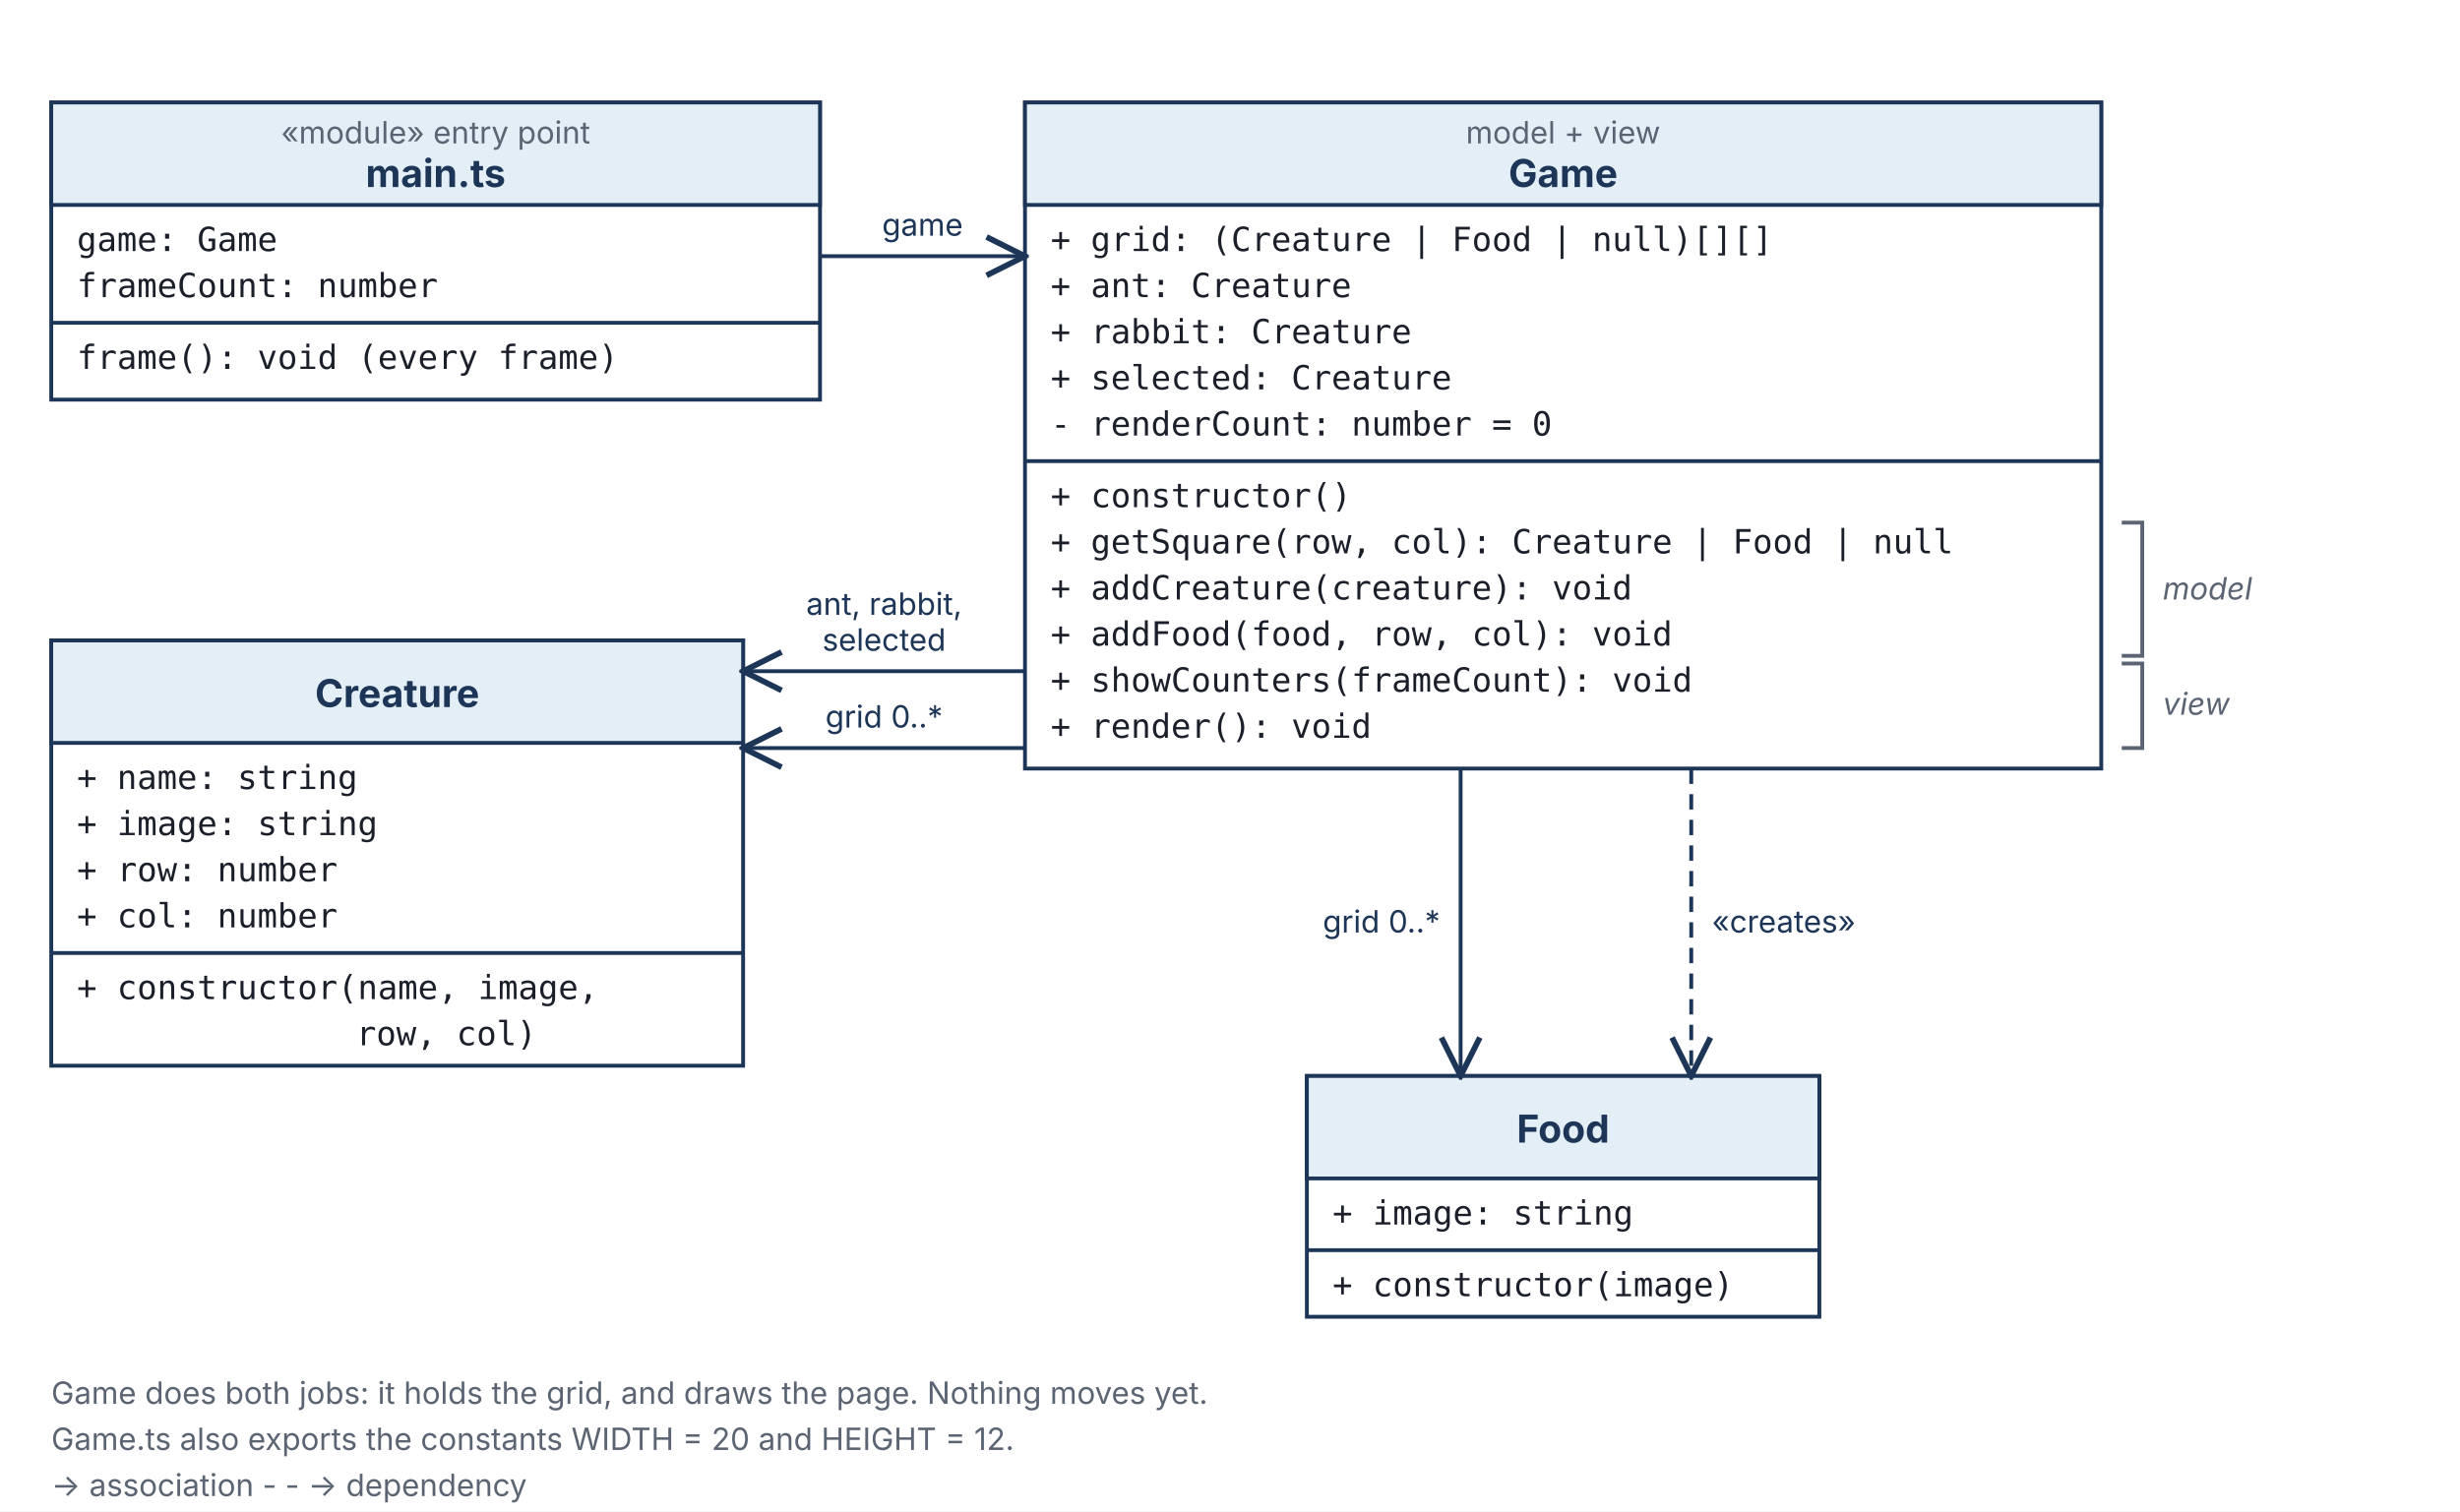
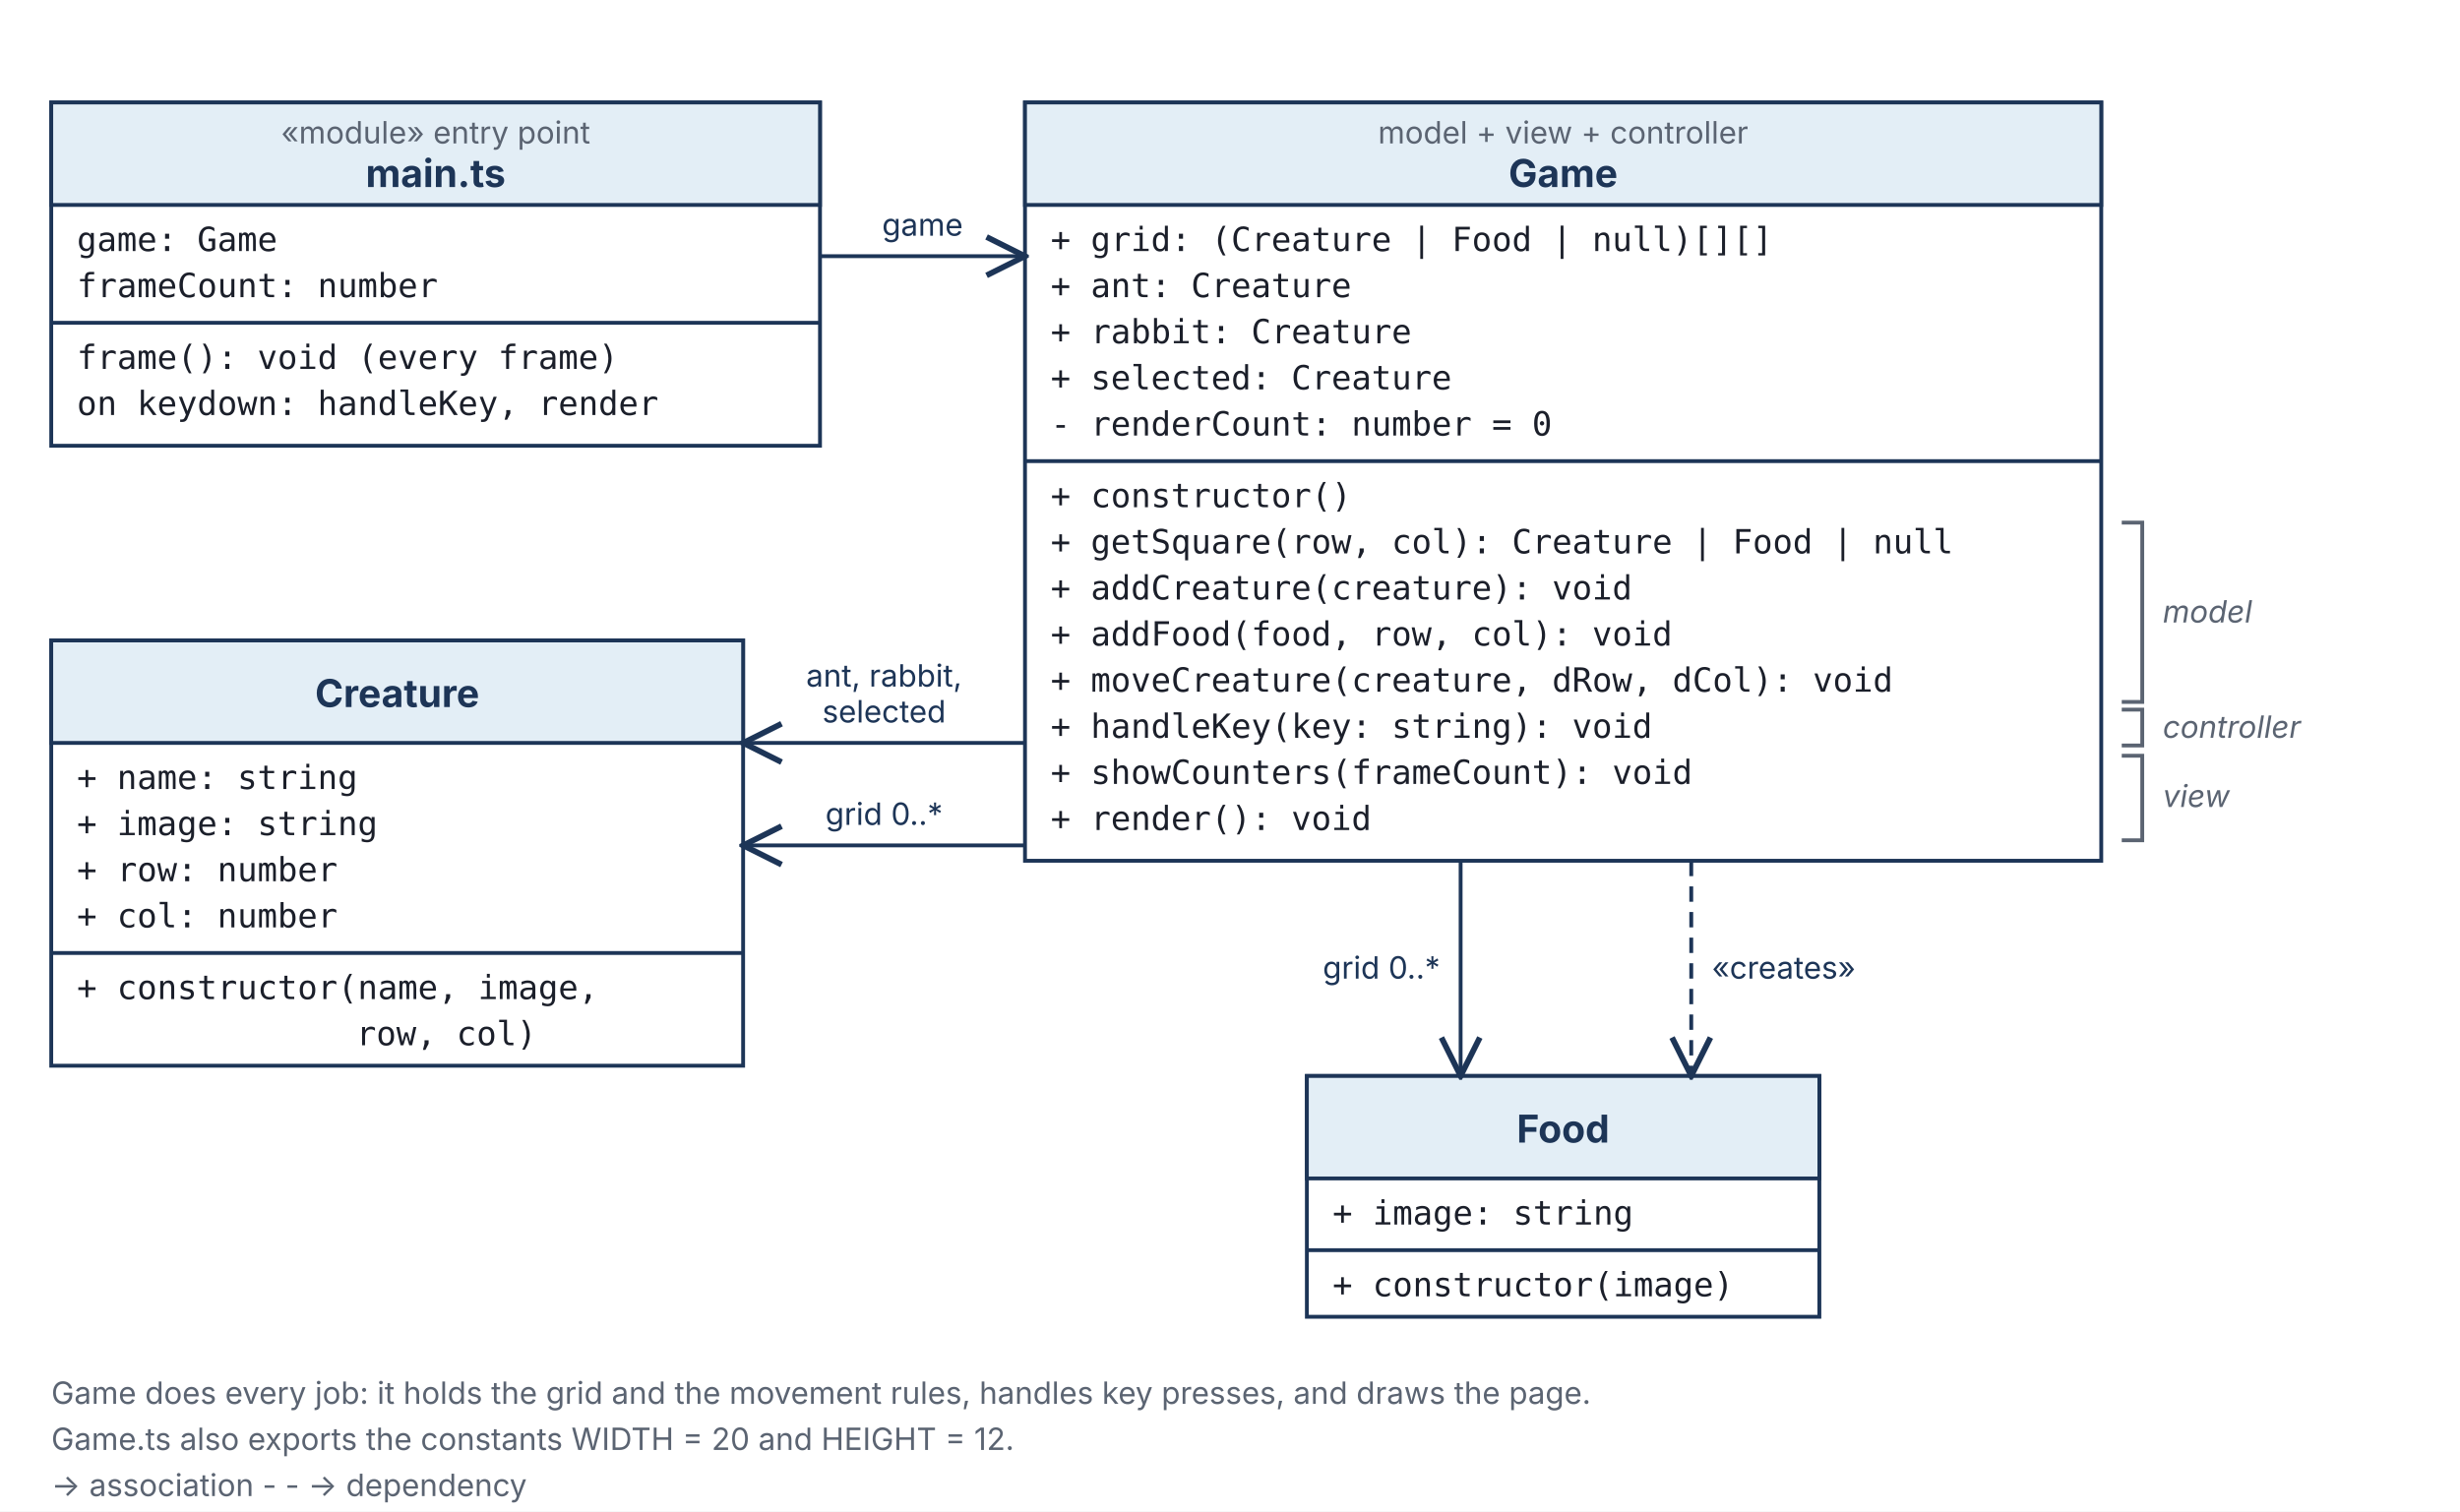
<svg xmlns="http://www.w3.org/2000/svg" viewBox="0 0 960 590" width="960" height="590" font-family="Menlo, Consolas, monospace" font-size="13">
  <defs>
    <marker id="arrow" viewBox="0 0 12 12" refX="11" refY="6" markerWidth="12" markerHeight="12" orient="auto-start-reverse">
      <path d="M1,1 L11,6 L1,11" fill="none" stroke="#1d3557" stroke-width="1.5" />
    </marker>
  </defs>
  <style>
    .box { fill: #ffffff; stroke: #1d3557; stroke-width: 1.5; }
    .head { fill: #e3eef6; stroke: #1d3557; stroke-width: 1.5; }
    .title { font-family: system-ui, -apple-system, "Segoe UI", sans-serif; font-weight: bold; font-size: 15px; fill: #1d3557; }
    .stereo { font-family: system-ui, -apple-system, "Segoe UI", sans-serif; font-size: 12px; fill: #5b6472; }
    .line { stroke: #1d3557; stroke-width: 1.5; fill: none; }
    .dashed { stroke: #1d3557; stroke-width: 1.5; fill: none; stroke-dasharray: 6 4; }
    .brace { stroke: #5b6472; stroke-width: 1.5; fill: none; }
    .label { font-family: system-ui, -apple-system, "Segoe UI", sans-serif; font-size: 12px; fill: #1d3557; }
    .role { font-family: system-ui, -apple-system, "Segoe UI", sans-serif; font-size: 12px; font-style: italic; fill: #5b6472; }
    .note { font-family: system-ui, -apple-system, "Segoe UI", sans-serif; font-size: 12px; fill: #5b6472; }
    text { fill: #1b1f2a; }
  </style>
  <rect width="960" height="590" fill="#ffffff" />
-   <rect class="box" x="20" y="40" width="300" height="116" />
+   <rect class="box" x="20" y="40" width="300" height="134" />
  <rect class="head" x="20" y="40" width="300" height="40" />
  <text class="stereo" x="170" y="56" text-anchor="middle">«module» entry point</text>
  <text class="title" x="170" y="73" text-anchor="middle">main.ts</text>
  <text x="30" y="98">game: Game</text>
  <text x="30" y="116">frameCount: number</text>
  <line class="line" x1="20" y1="126" x2="320" y2="126" />
  <text x="30" y="144">frame(): void  (every frame)</text>
-   <rect class="box" x="400" y="40" width="420" height="260" />
+   <text x="30" y="162">on keydown: handleKey, render</text>
+   <rect class="box" x="400" y="40" width="420" height="296" />
  <rect class="head" x="400" y="40" width="420" height="40" />
-   <text class="stereo" x="610" y="56" text-anchor="middle">model + view</text>
+   <text class="stereo" x="610" y="56" text-anchor="middle">model + view + controller</text>
  <text class="title" x="610" y="73" text-anchor="middle">Game</text>
  <text x="410" y="98">+ grid: (Creature | Food | null)[][]</text>
  <text x="410" y="116">+ ant: Creature</text>
  <text x="410" y="134">+ rabbit: Creature</text>
  <text x="410" y="152">+ selected: Creature</text>
  <text x="410" y="170">- renderCount: number = 0</text>
  <line class="line" x1="400" y1="180" x2="820" y2="180" />
  <text x="410" y="198">+ constructor()</text>
  <text x="410" y="216">+ getSquare(row, col): Creature | Food | null</text>
  <text x="410" y="234">+ addCreature(creature): void</text>
  <text x="410" y="252">+ addFood(food, row, col): void</text>
-   <text x="410" y="270">+ showCounters(frameCount): void</text>
-   <text x="410" y="288">+ render(): void</text>
-   <path class="brace" d="M828,204 L836,204 L836,256 L828,256" />
-   <text class="role" x="844" y="234">model</text>
-   <path class="brace" d="M828,259 L836,259 L836,292 L828,292" />
-   <text class="role" x="844" y="279">view</text>
+   <text x="410" y="270">+ moveCreature(creature, dRow, dCol): void</text>
+   <text x="410" y="288">+ handleKey(key: string): void</text>
+   <text x="410" y="306">+ showCounters(frameCount): void</text>
+   <text x="410" y="324">+ render(): void</text>
+   <path class="brace" d="M828,204 L836,204 L836,274 L828,274" />
+   <text class="role" x="844" y="243">model</text>
+   <path class="brace" d="M828,277 L836,277 L836,291 L828,291" />
+   <text class="role" x="844" y="288">controller</text>
+   <path class="brace" d="M828,295 L836,295 L836,328 L828,328" />
+   <text class="role" x="844" y="315">view</text>
  <rect class="box" x="20" y="250" width="270" height="166" />
  <rect class="head" x="20" y="250" width="270" height="40" />
  <text class="title" x="155" y="276" text-anchor="middle">Creature</text>
  <text x="30" y="308">+ name: string</text>
  <text x="30" y="326">+ image: string</text>
  <text x="30" y="344">+ row: number</text>
  <text x="30" y="362">+ col: number</text>
  <line class="line" x1="20" y1="372" x2="290" y2="372" />
  <text x="30" y="390">+ constructor(name, image,</text>
  <text x="139" y="408">row, col)</text>
  <rect class="box" x="510" y="420" width="200" height="94" />
  <rect class="head" x="510" y="420" width="200" height="40" />
  <text class="title" x="610" y="446" text-anchor="middle">Food</text>
  <text x="520" y="478">+ image: string</text>
  <line class="line" x1="510" y1="488" x2="710" y2="488" />
  <text x="520" y="506">+ constructor(image)</text>
  <line class="line" x1="320" y1="100" x2="400" y2="100" marker-end="url(#arrow)" />
  <text class="label" x="360" y="92" text-anchor="middle">game</text>
-   <line class="line" x1="400" y1="262" x2="290" y2="262" marker-end="url(#arrow)" />
-   <text class="label" x="345" y="240" text-anchor="middle">ant, rabbit,</text>
-   <text class="label" x="345" y="254" text-anchor="middle">selected</text>
-   <line class="line" x1="400" y1="292" x2="290" y2="292" marker-end="url(#arrow)" />
-   <text class="label" x="345" y="284" text-anchor="middle">grid 0..*</text>
-   <line class="line" x1="570" y1="300" x2="570" y2="420" marker-end="url(#arrow)" />
-   <text class="label" x="562" y="364" text-anchor="end">grid 0..*</text>
-   <line class="dashed" x1="660" y1="300" x2="660" y2="420" marker-end="url(#arrow)" />
-   <text class="label" x="668" y="364">«creates»</text>
-   <text class="note" x="20" y="548">Game does both jobs: it holds the grid, and draws the page. Nothing moves yet.</text>
+   <line class="line" x1="400" y1="290" x2="290" y2="290" marker-end="url(#arrow)" />
+   <text class="label" x="345" y="268" text-anchor="middle">ant, rabbit,</text>
+   <text class="label" x="345" y="282" text-anchor="middle">selected</text>
+   <line class="line" x1="400" y1="330" x2="290" y2="330" marker-end="url(#arrow)" />
+   <text class="label" x="345" y="322" text-anchor="middle">grid 0..*</text>
+   <line class="line" x1="570" y1="336" x2="570" y2="420" marker-end="url(#arrow)" />
+   <text class="label" x="562" y="382" text-anchor="end">grid 0..*</text>
+   <line class="dashed" x1="660" y1="336" x2="660" y2="420" marker-end="url(#arrow)" />
+   <text class="label" x="668" y="382">«creates»</text>
+   <text class="note" x="20" y="548">Game does every job: it holds the grid and the movement rules, handles key presses, and draws the page.</text>
  <text class="note" x="20" y="566">Game.ts also exports the constants WIDTH = 20 and HEIGHT = 12.</text>
  <text class="note" x="20" y="584">→ association    - - → dependency</text>
</svg>
